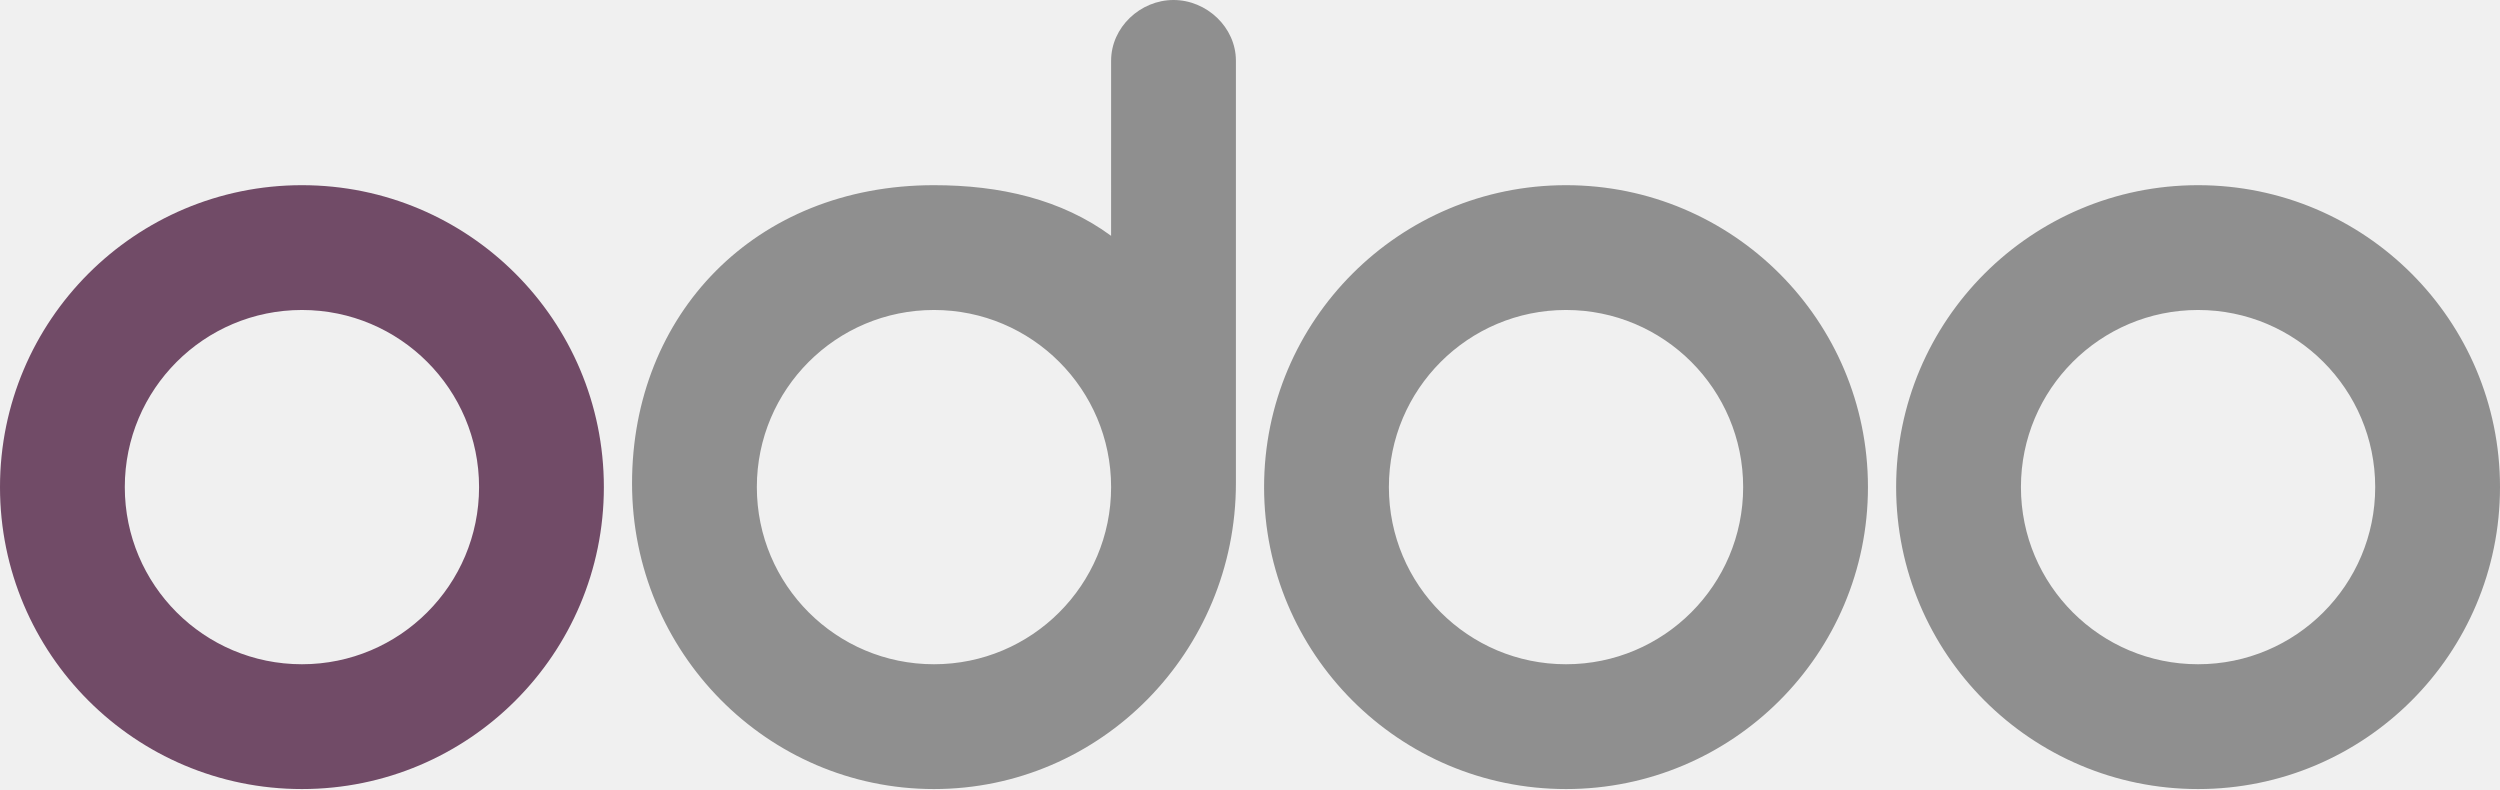
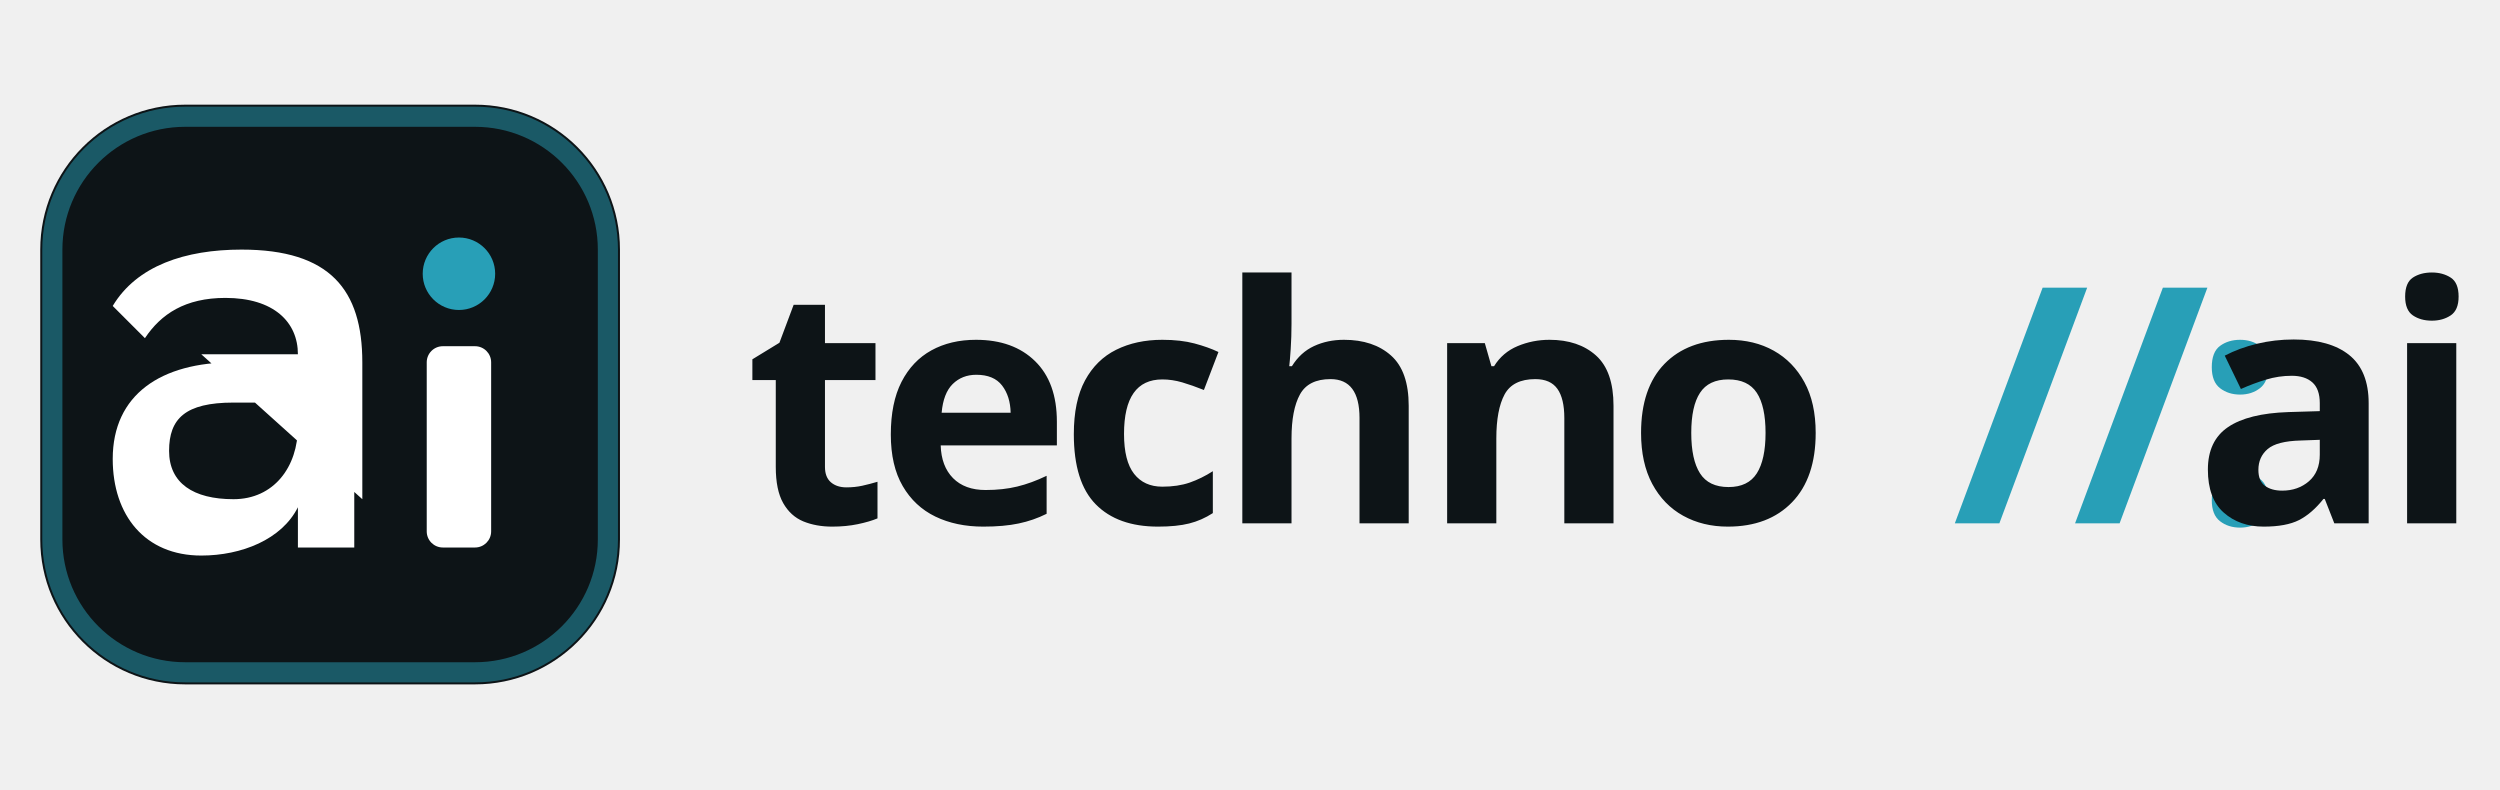
<svg xmlns="http://www.w3.org/2000/svg" width="621px" height="196px" viewBox="0 0 621 196" version="1.1">
-   <g stroke="none" stroke-width="1" fill="none" fill-rule="evenodd">
-     <g id="odoo_logo" fill-rule="nonzero">
-       <path d="M546,196 C504.579,196 471,162.421 471,121 C471,79.579 504.579,46 546,46 C587.421,46 621,79.579 621,121 C621,162.421 587.421,196 546,196 Z M546,165 C570.3,165 590,145.3 590,121 C590,96.7 570.3,77 546,77 C521.7,77 502,96.7 502,121 C502,145.3 521.7,165 546,165 Z M389,196 C347.579,196 314,162.421 314,121 C314,79.579 347.579,46 389,46 C430.421,46 464,79.579 464,121 C464,162.421 430.421,196 389,196 Z M389,165 C413.3,165 433,145.3 433,121 C433,96.7 413.3,77 389,77 C364.7,77 345,96.7 345,121 C345,145.3 364.7,165 389,165 Z M307,120 C307,161.935 273.408,196 231.991,196 C190.575,196 157,162.005 157,120.07 C157,78.134 187.5,46 231.991,46 C248.433,46 263.638,49.496 275.998,58.58 L276,15.09 C276,6.756 283.27,0 291.5,0 C299.728,0 307,6.762 307,15.09 L307,120 Z M232,165 C256.3,165 276,145.3 276,121 C276,96.7 256.3,77 232,77 C207.7,77 188,96.7 188,121 C188,145.3 207.7,165 232,165 Z" fill="#8F8F8F" />
-       <path d="M75,196 C33.579,196 0,162.421 0,121 C0,79.579 33.579,46 75,46 C116.421,46 150,79.579 150,121 C150,162.421 116.421,196 75,196 Z M75,165 C99.3,165 119,145.3 119,121 C119,96.7 99.3,77 75,77 C50.7,77 31,96.7 31,121 C31,145.3 50.7,165 75,165 Z" fill="#714B67" />
-     </g>
+   <g transform="translate(10, 18)">
+     <rect x="0" y="8" width="144" height="144" rx="36" fill="#0d1417" />
+     <rect x="3" y="11" width="138" height="138" rx="33" fill="none" stroke="#289fb7" stroke-width="5" stroke-opacity="0.5" />
+     <path d="M40 70 H78 V118 H64 V108 C60 116 50 120 40 120 C26 120 18 110 18 96 C18 80 30 72 48 72 H64 V70 C64 62 58 56 46 56 C36 56 30 60 26 66 L18 58 C24 48 36 44 50 44 C72 44 80 54 80 72 V106 M64 82 H48 C36 82 32 86 32 94 C32 102 38 106 48 106 C58 106 64 98 64 88 V82 Z" fill="#FFFFFF" />
+     <rect x="96" y="68" width="16" height="50" rx="4" fill="#FFFFFF" />
+     <circle cx="104" cy="50" r="9" fill="#289fb7" />
+     <text x="175" y="112" font-family="'Noto Sans', 'Segoe UI', sans-serif" font-size="82" font-weight="800" fill="#0d1417" letter-spacing="-3">techno</text>
+     <text x="475" y="112" font-family="'Noto Sans', monospace, sans-serif" font-size="82" font-weight="900" fill="#289fb7" letter-spacing="-4">//:</text>
+     <text x="535" y="112" font-family="'Noto Sans', 'Segoe UI', sans-serif" font-size="82" font-weight="800" fill="#0d1417" letter-spacing="-3">ai</text>
  </g>
</svg>
